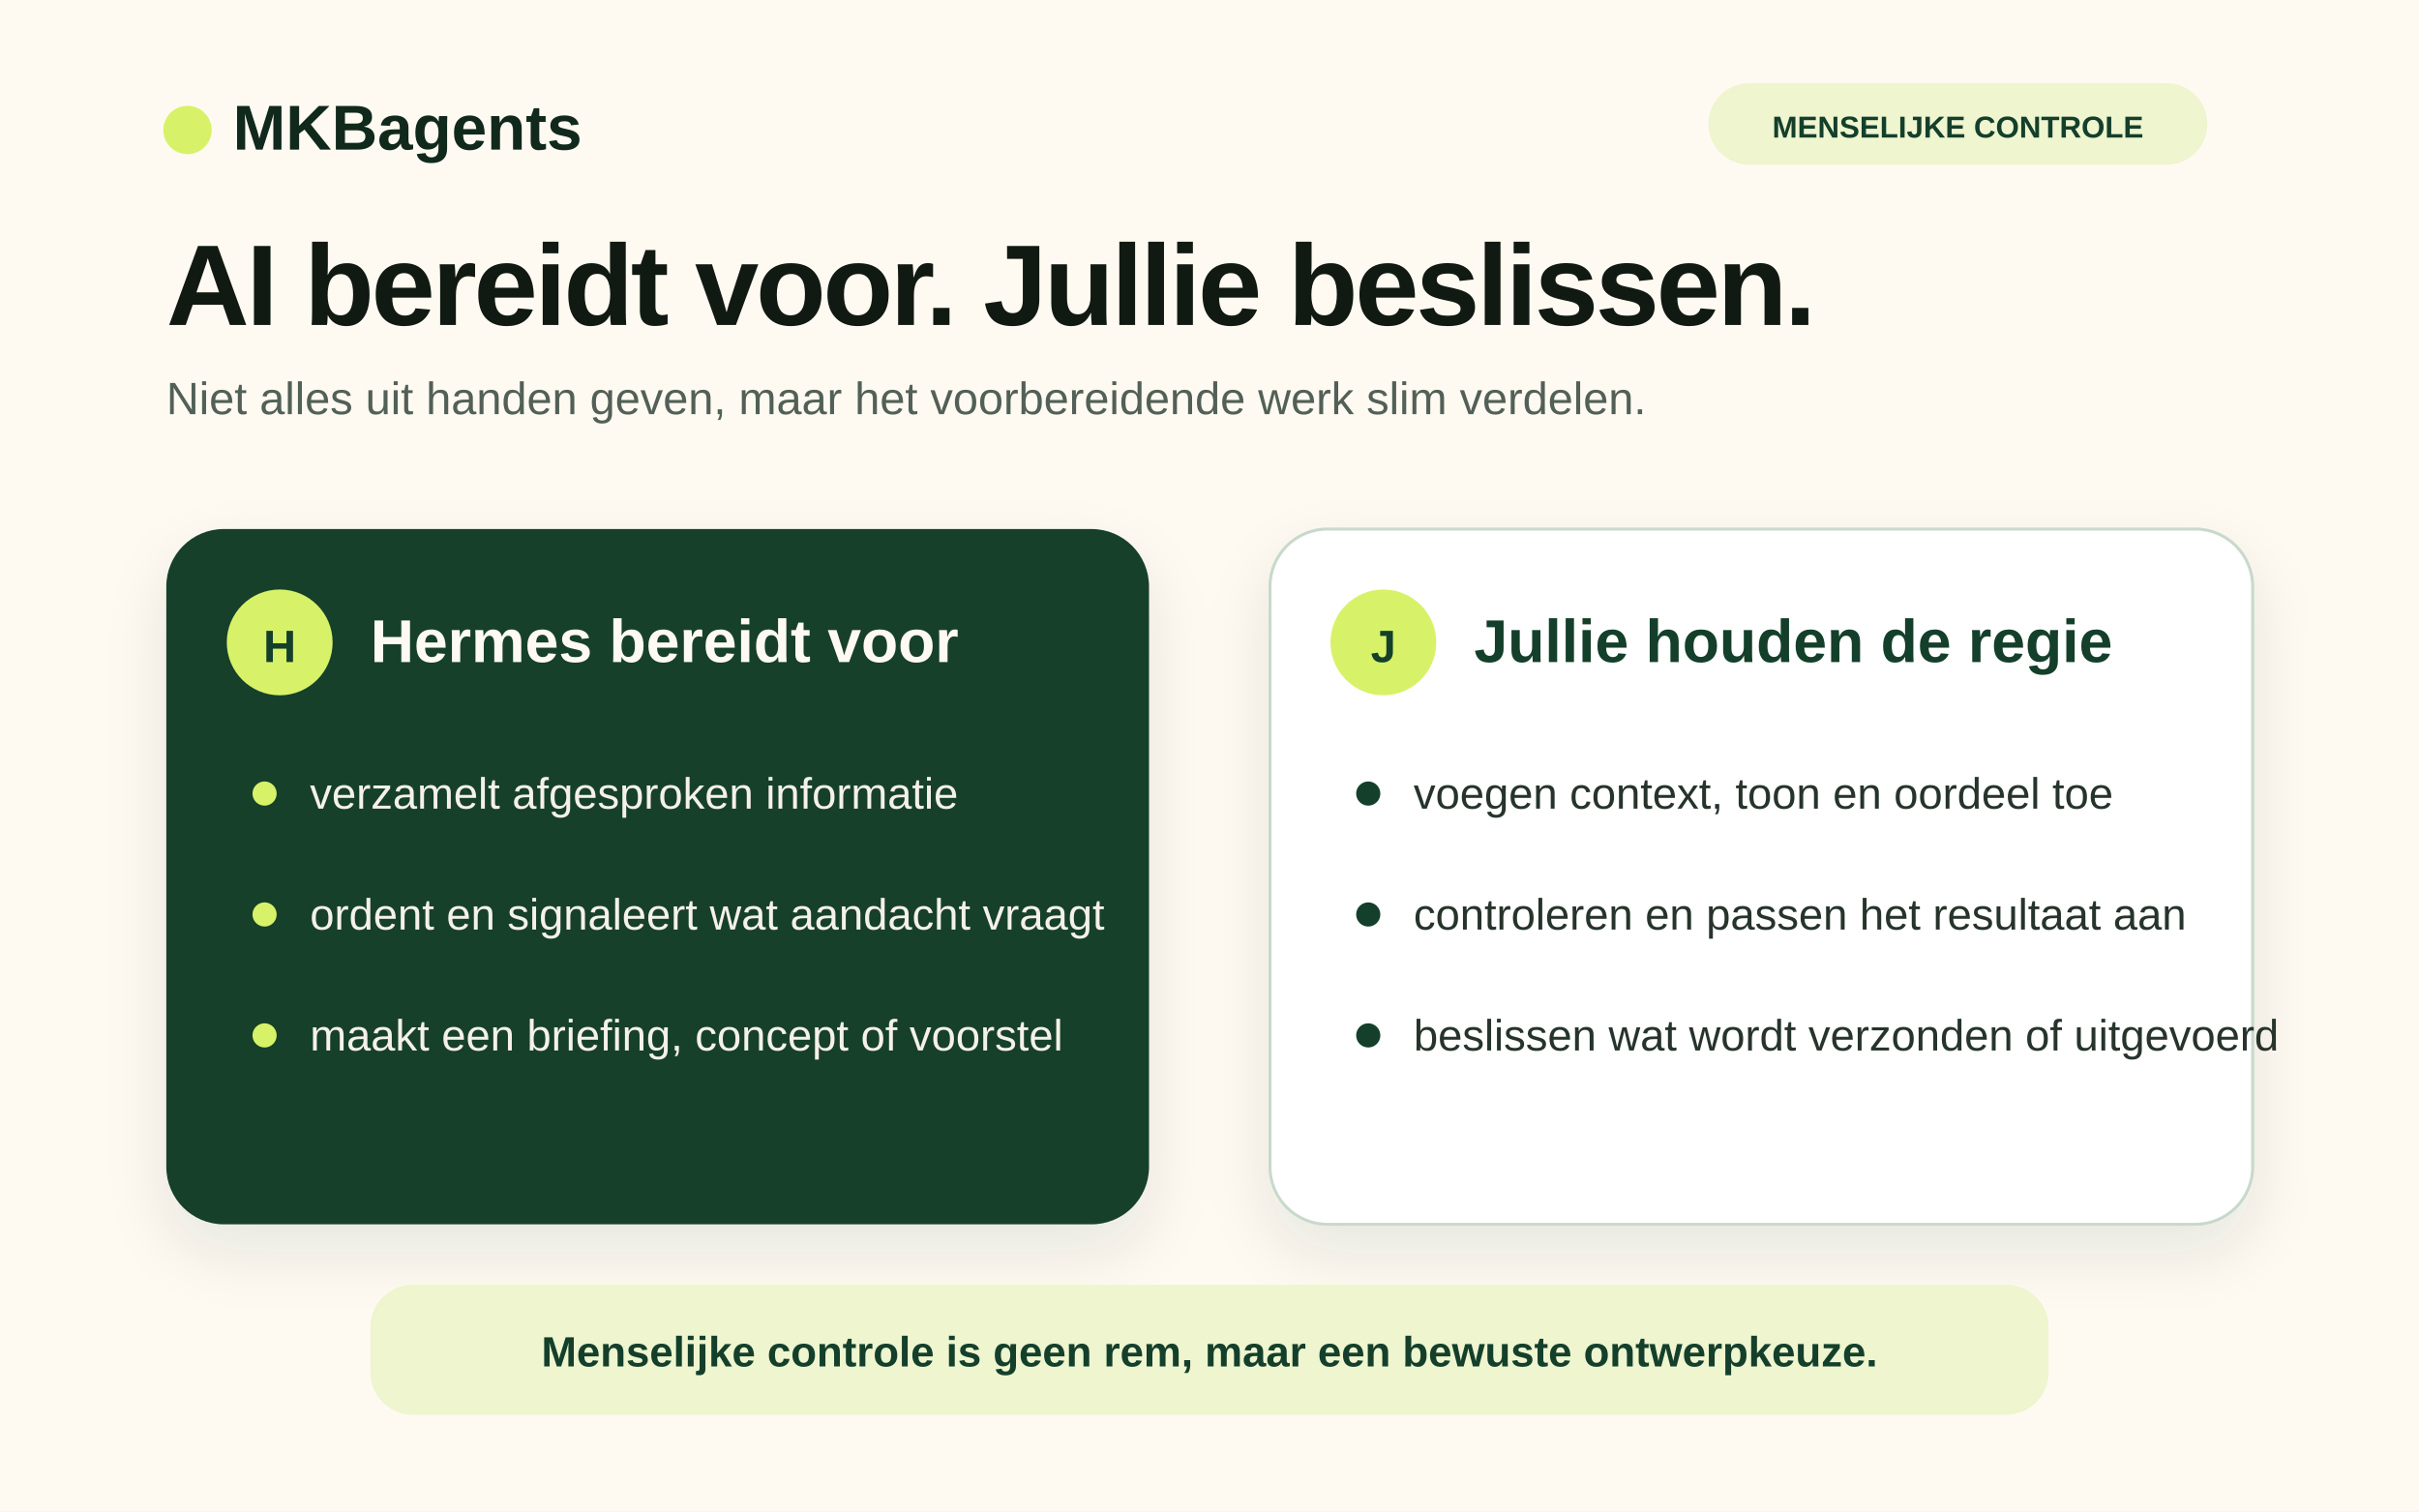
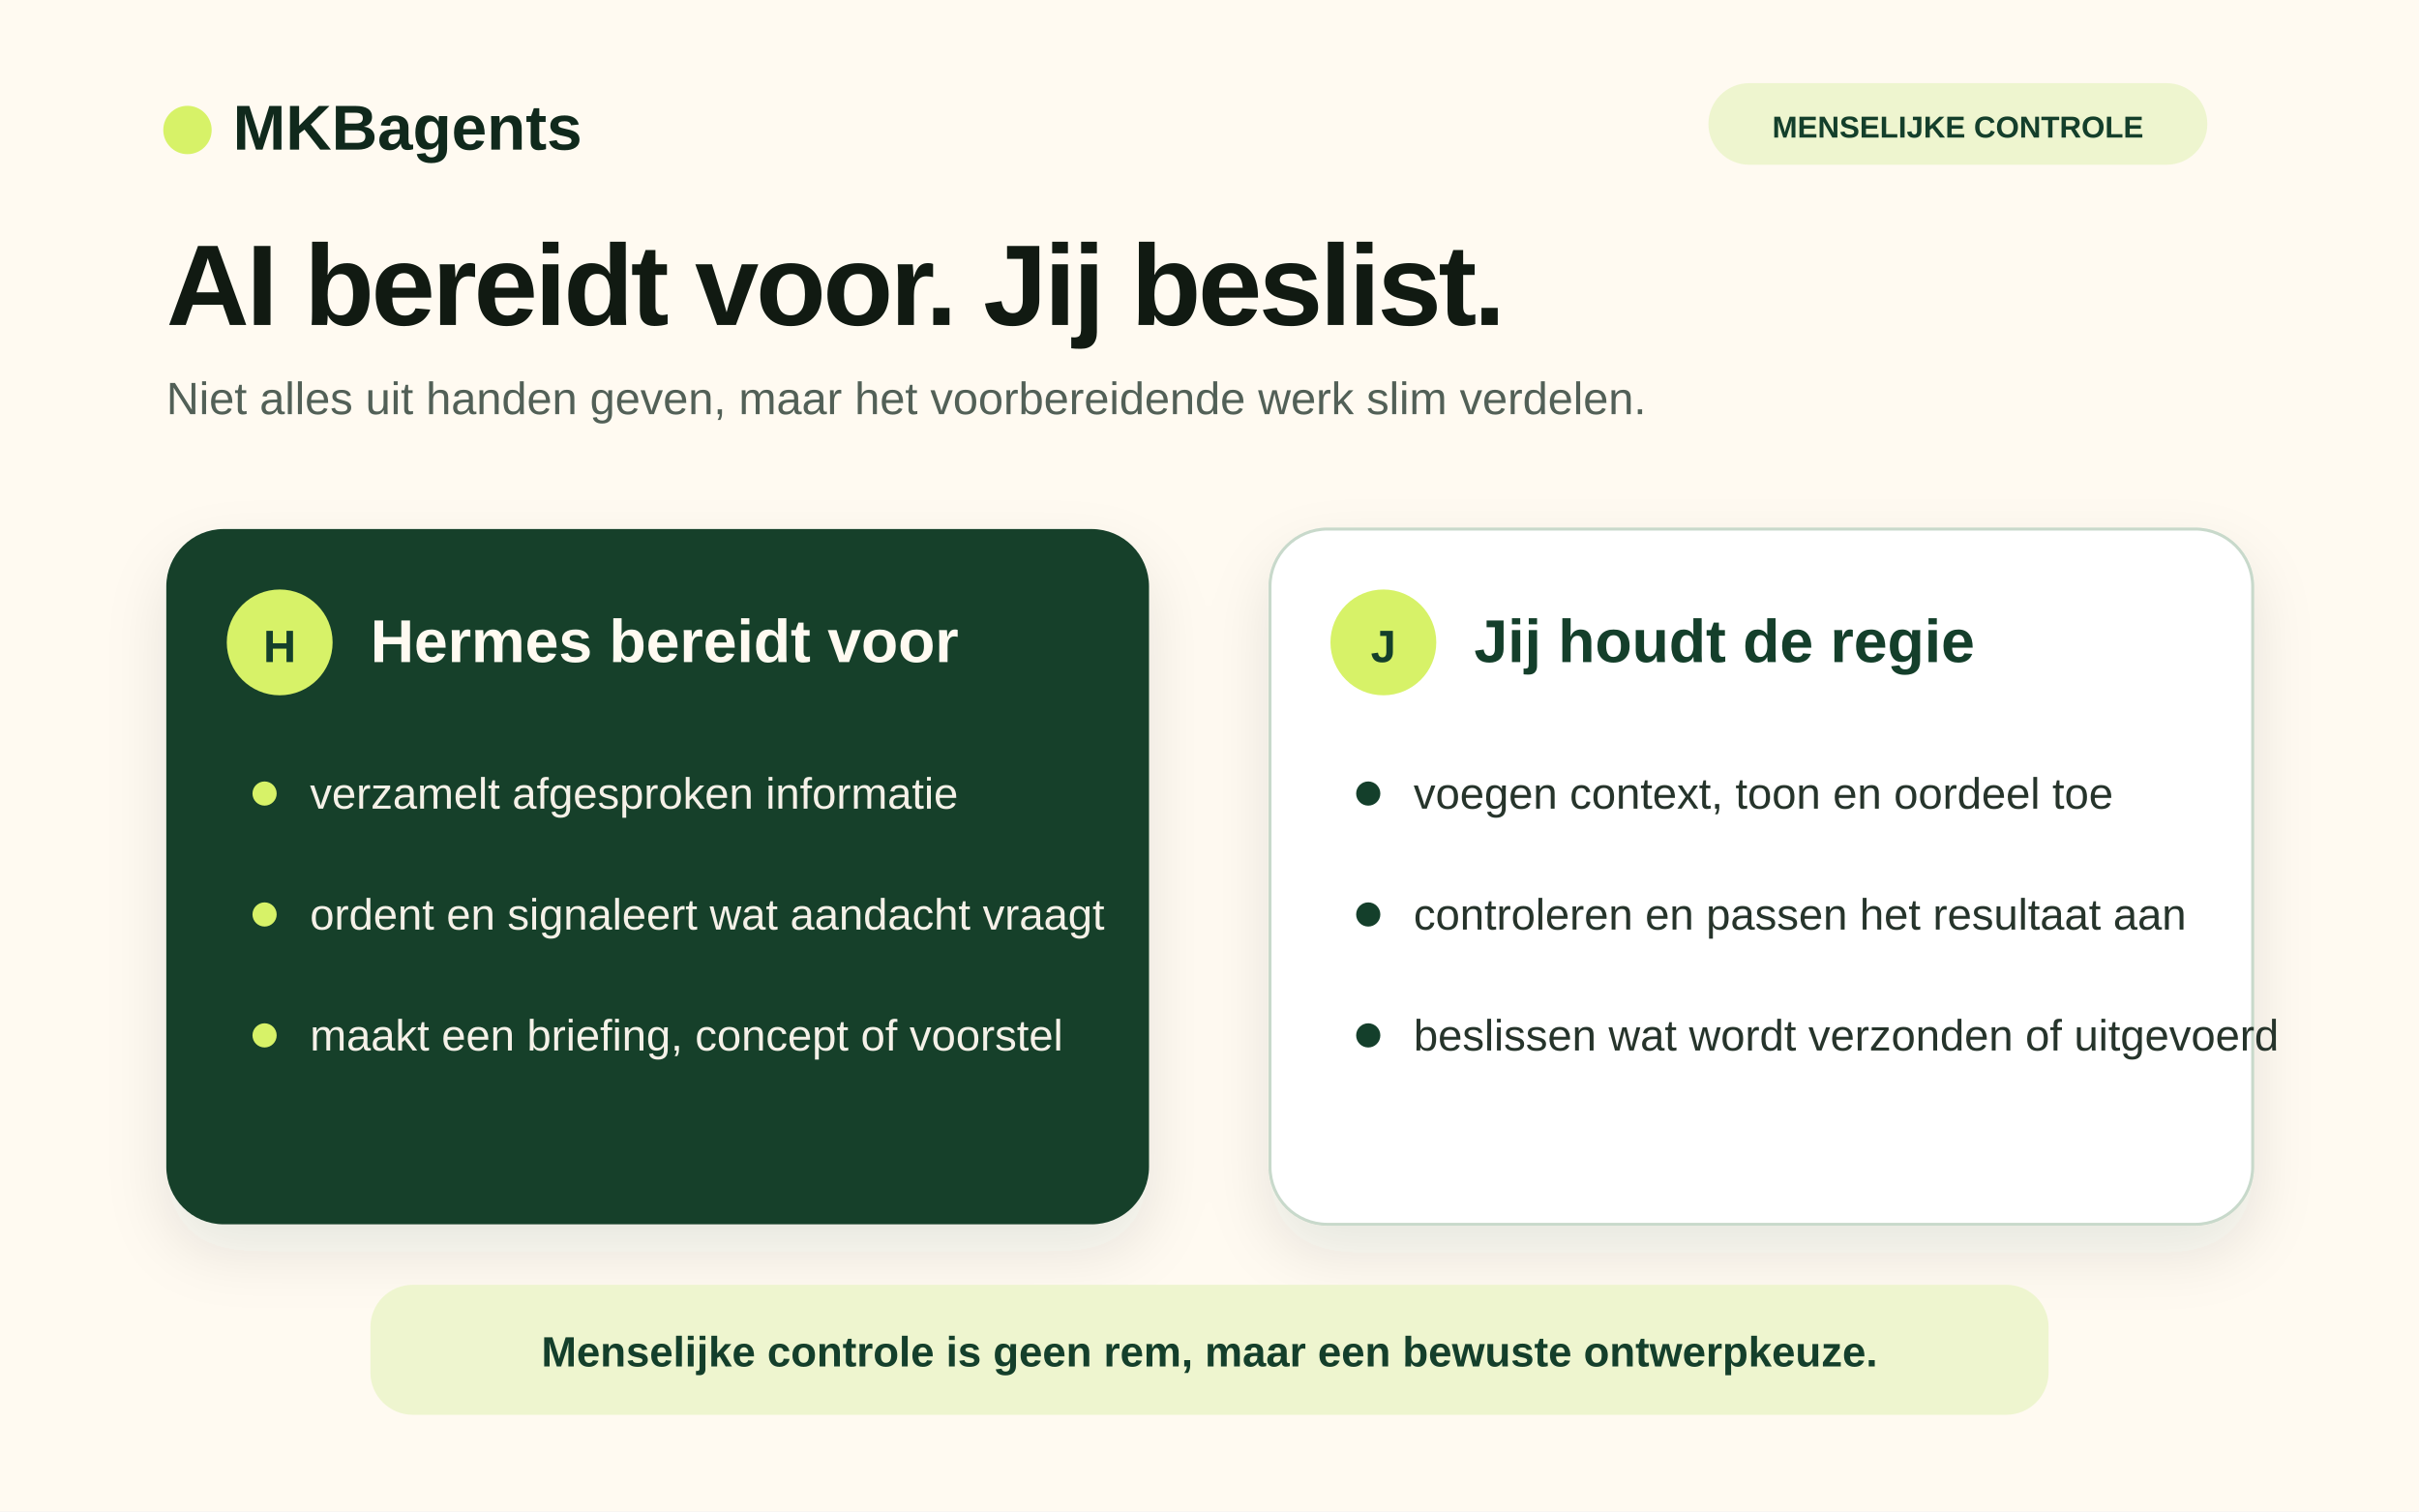
<svg xmlns="http://www.w3.org/2000/svg" width="1600" height="1000" viewBox="0 0 1600 1000">
  <defs>
    <filter id="shadow" x="-20%" y="-20%" width="140%" height="140%">
      <feDropShadow dx="0" dy="18" stdDeviation="20" flood-color="#163f2b" flood-opacity=".10" />
    </filter>
  </defs>
  <rect width="1600" height="1000" fill="#fffaf1" />
  <circle cx="124" cy="86" r="16" fill="#d7f268" />
  <text x="154" y="99" font-family="Arial,sans-serif" font-size="42" font-weight="800" fill="#10291c">MKBagents</text>
  <rect x="1130" y="55" width="330" height="54" rx="27" fill="#eef5cf" />
  <text x="1295" y="91" text-anchor="middle" font-family="Arial,sans-serif" font-size="20" font-weight="700" fill="#143f2b">MENSELIJKE CONTROLE</text>
-   <text x="110" y="215" font-family="Arial,sans-serif" font-size="76" font-weight="850" letter-spacing="-2" fill="#111a12">AI bereidt voor. Jullie beslissen.</text>
+   <text x="110" y="215" font-family="Arial,sans-serif" font-size="76" font-weight="850" letter-spacing="-2" fill="#111a12">AI bereidt voor. Jij beslist.</text>
  <text x="110" y="274" font-family="Arial,sans-serif" font-size="30" fill="#526057">Niet alles uit handen geven, maar het voorbereidende werk slim verdelen.</text>
  <g filter="url(#shadow)">
    <rect x="110" y="350" width="650" height="460" rx="38" fill="#143f2b" />
    <rect x="840" y="350" width="650" height="460" rx="38" fill="#ffffff" stroke="#c8d9cb" stroke-width="2" />
  </g>
  <circle cx="185" cy="425" r="35" fill="#d7f268" />
  <text x="185" y="438" text-anchor="middle" font-family="Arial,sans-serif" font-size="30" font-weight="900" fill="#143f2b">H</text>
  <text x="245" y="438" font-family="Arial,sans-serif" font-size="40" font-weight="850" fill="#fffaf1">Hermes bereidt voor</text>
  <g font-family="Arial,sans-serif" font-size="29" fill="#f5f1e8">
    <circle cx="175" cy="525" r="8" fill="#d7f268" />
    <text x="205" y="535">verzamelt afgesproken informatie</text>
    <circle cx="175" cy="605" r="8" fill="#d7f268" />
    <text x="205" y="615">ordent en signaleert wat aandacht vraagt</text>
    <circle cx="175" cy="685" r="8" fill="#d7f268" />
    <text x="205" y="695">maakt een briefing, concept of voorstel</text>
  </g>
  <circle cx="915" cy="425" r="35" fill="#d7f268" />
  <text x="915" y="438" text-anchor="middle" font-family="Arial,sans-serif" font-size="30" font-weight="900" fill="#143f2b">J</text>
-   <text x="975" y="438" font-family="Arial,sans-serif" font-size="40" font-weight="850" fill="#143f2b">Jullie houden de regie</text>
+   <text x="975" y="438" font-family="Arial,sans-serif" font-size="40" font-weight="850" fill="#143f2b">Jij houdt de regie</text>
  <g font-family="Arial,sans-serif" font-size="29" fill="#26342b">
    <circle cx="905" cy="525" r="8" fill="#143f2b" />
    <text x="935" y="535">voegen context, toon en oordeel toe</text>
    <circle cx="905" cy="605" r="8" fill="#143f2b" />
    <text x="935" y="615">controleren en passen het resultaat aan</text>
    <circle cx="905" cy="685" r="8" fill="#143f2b" />
    <text x="935" y="695">beslissen wat wordt verzonden of uitgevoerd</text>
  </g>
  <rect x="245" y="850" width="1110" height="86" rx="28" fill="#eef5cf" />
  <text x="800" y="904" text-anchor="middle" font-family="Arial,sans-serif" font-size="28" font-weight="800" fill="#143f2b">Menselijke controle is geen rem, maar een bewuste ontwerpkeuze.</text>
</svg>
